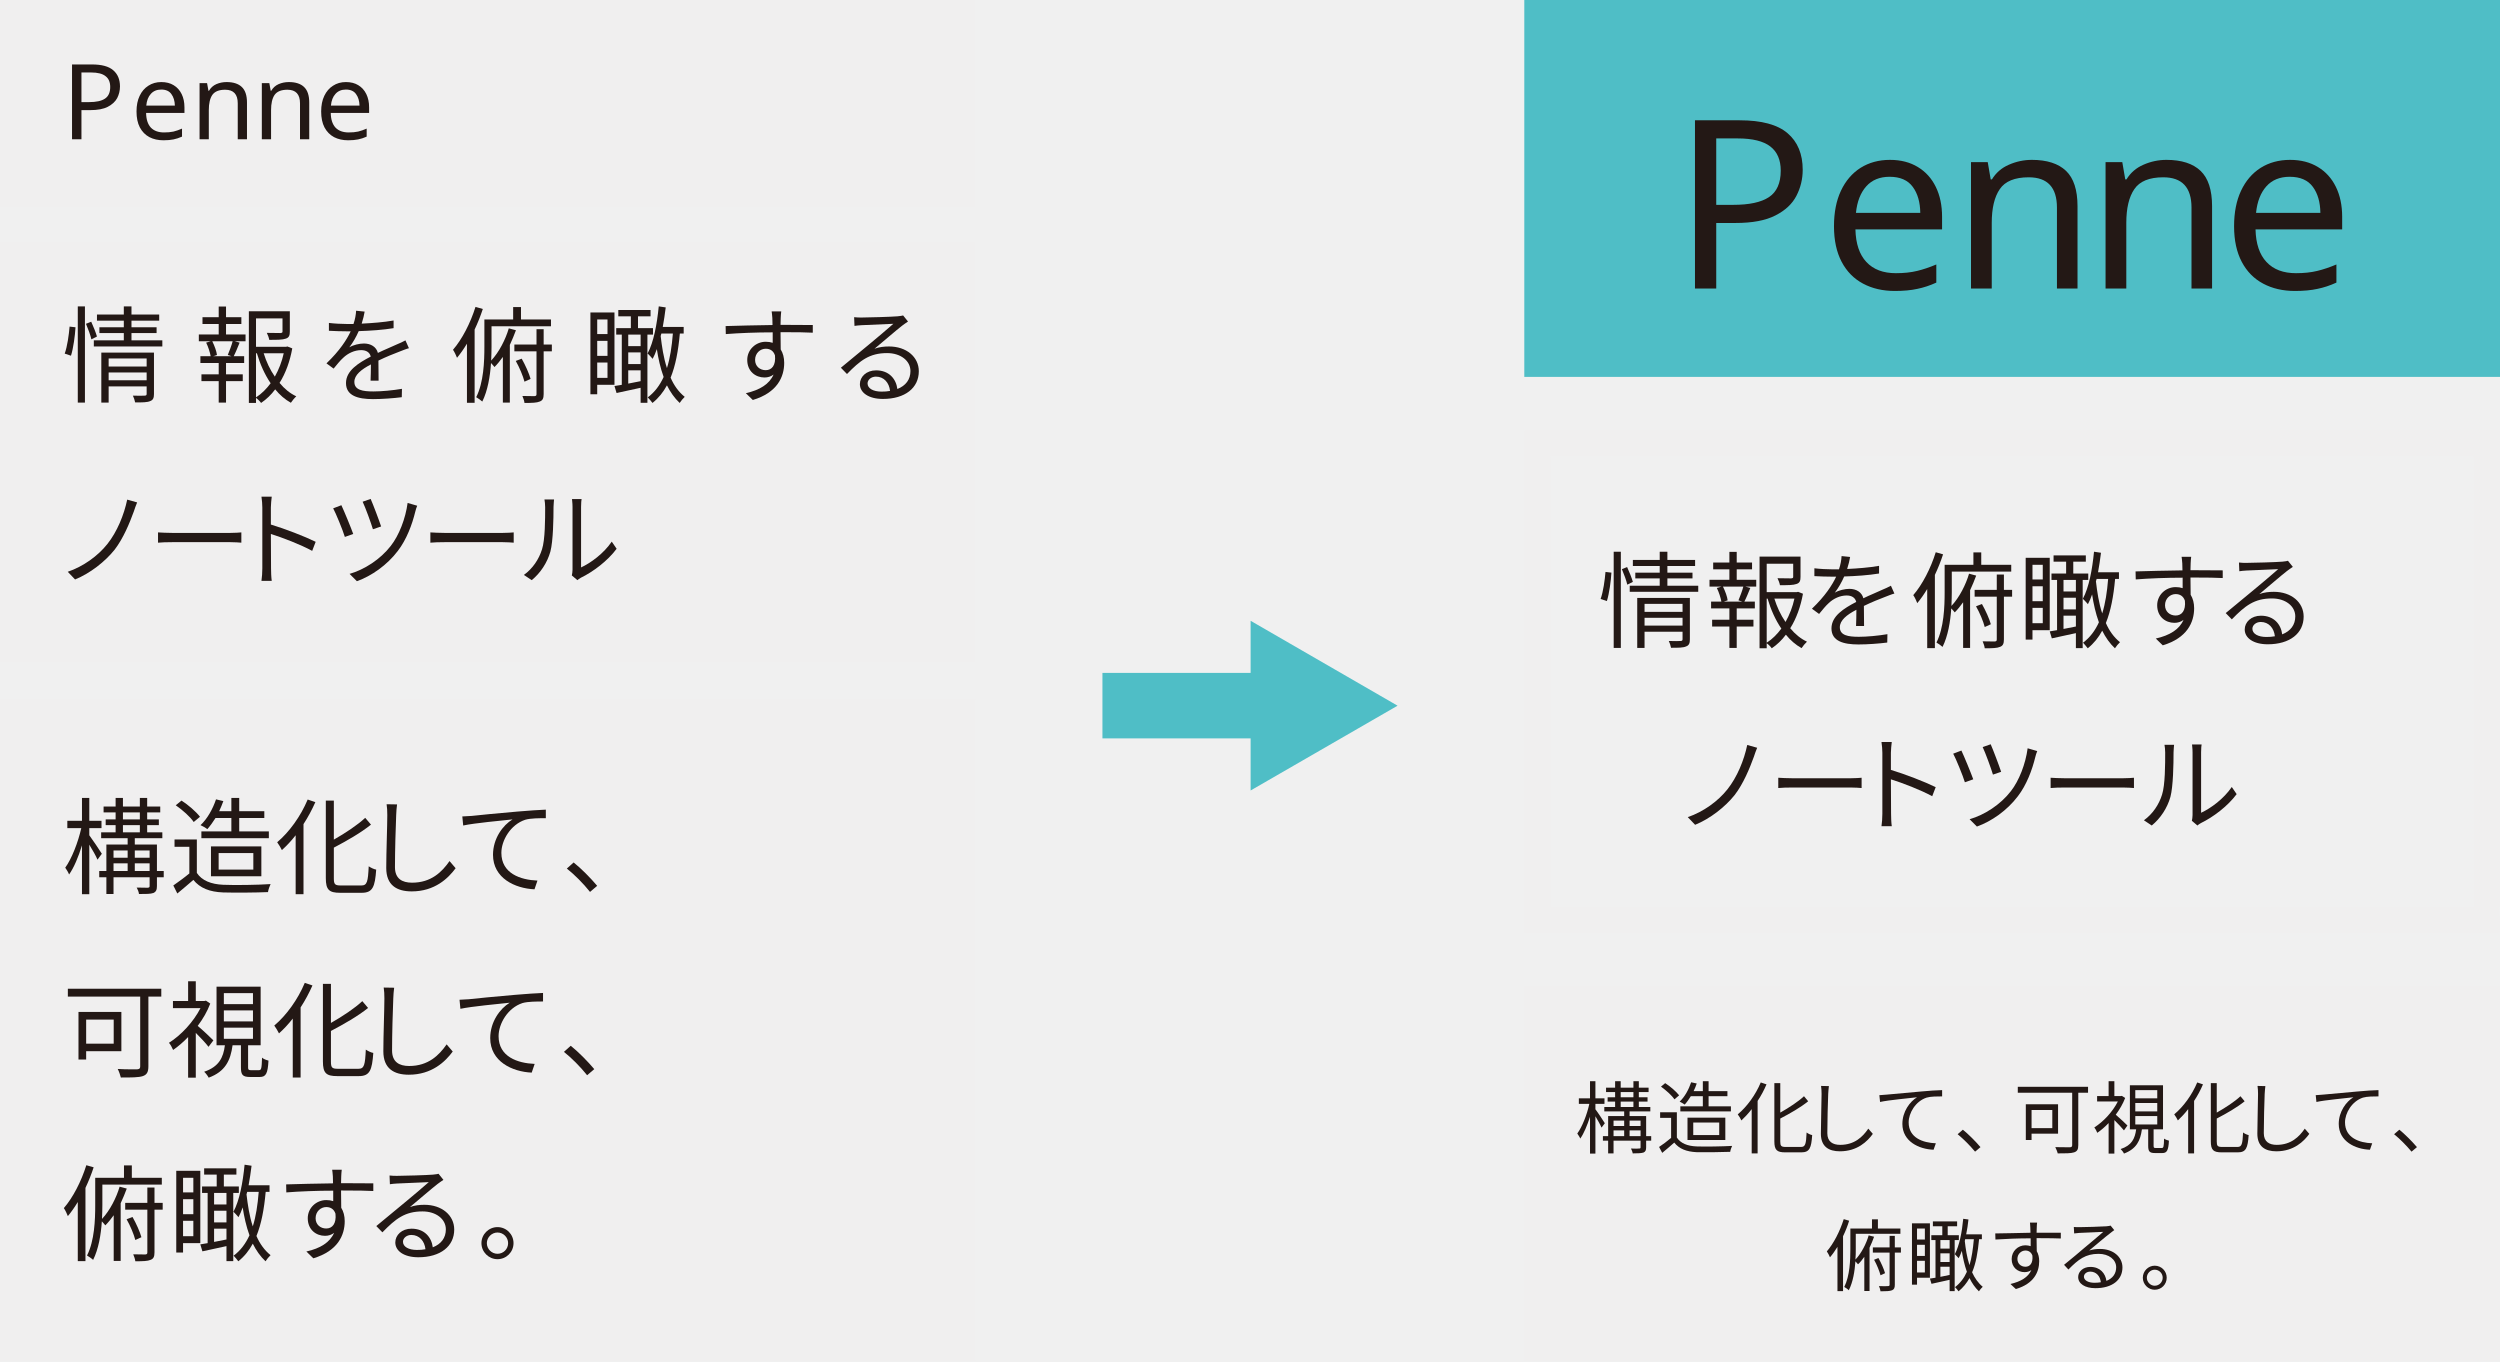
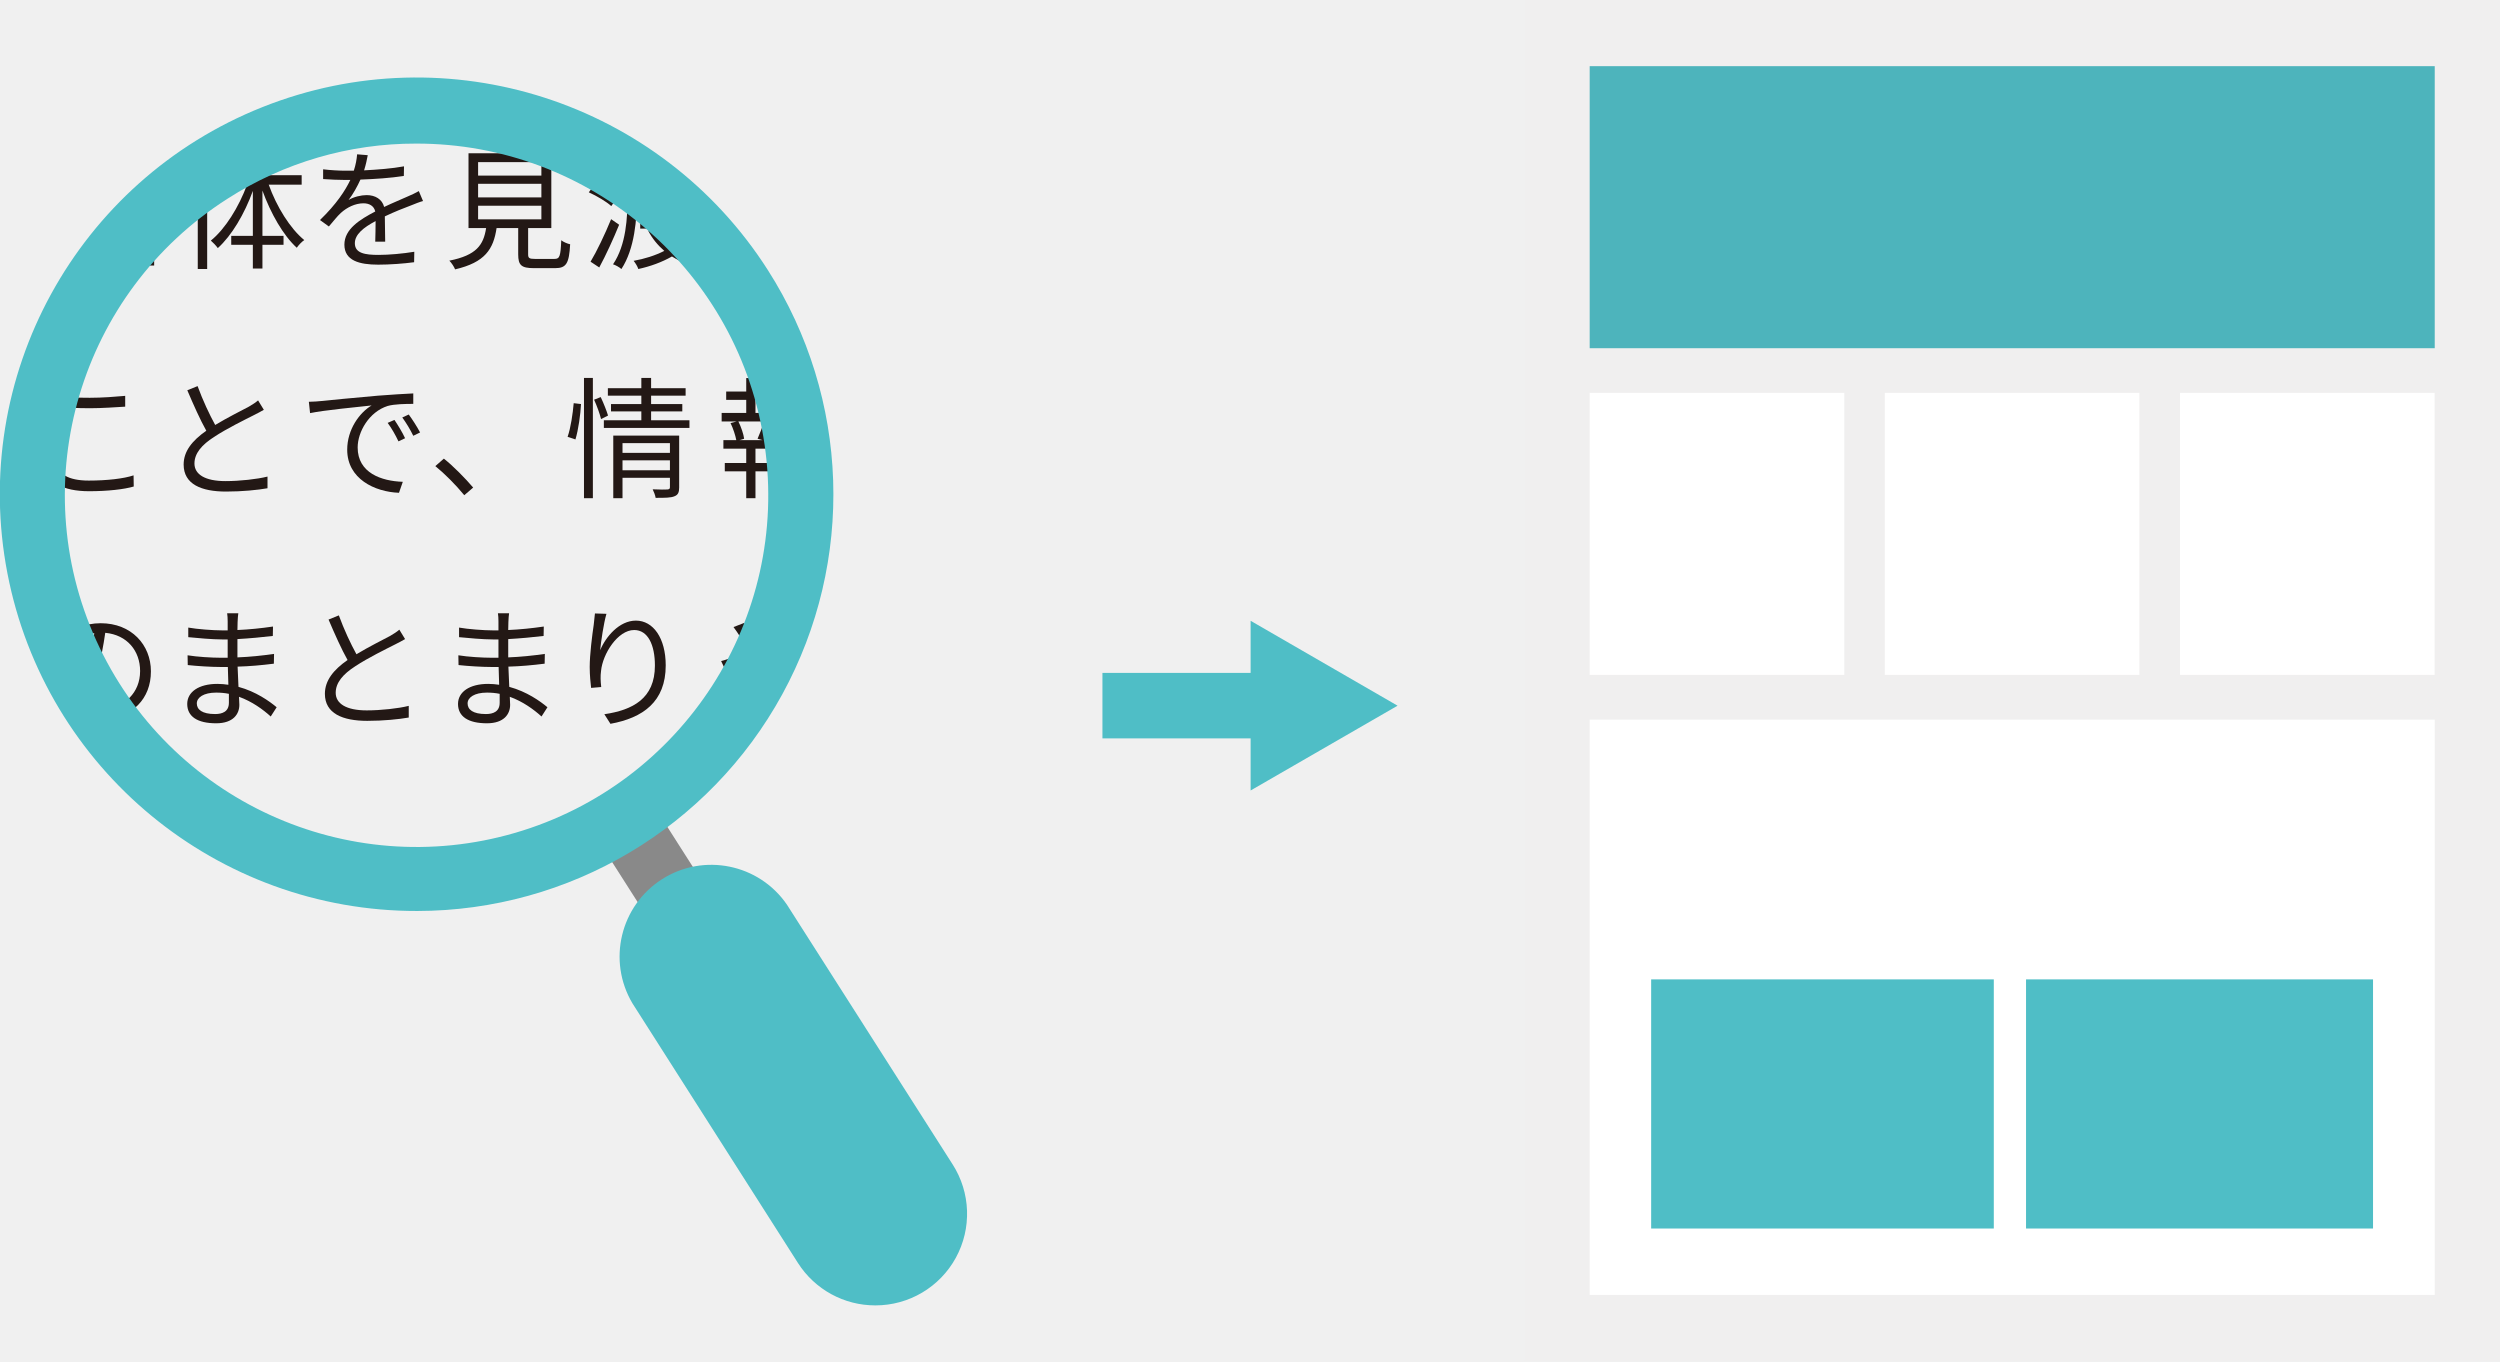
<svg xmlns="http://www.w3.org/2000/svg" id="レイヤー_1" data-name="レイヤー 1" viewBox="0 0 224.07 121.99">
  <defs>
-     <style>.cls-1{fill:#4fbec6;}.cls-2{fill:#f0efef;}.cls-10,.cls-11,.cls-12,.cls-13,.cls-14,.cls-15,.cls-16,.cls-17,.cls-18,.cls-19,.cls-20,.cls-21,.cls-22,.cls-23,.cls-24,.cls-25,.cls-26,.cls-27,.cls-28,.cls-29,.cls-3,.cls-30,.cls-31,.cls-32,.cls-33,.cls-34,.cls-35,.cls-36,.cls-37,.cls-38,.cls-39,.cls-4,.cls-40,.cls-41,.cls-42,.cls-5,.cls-6,.cls-7,.cls-8,.cls-9{isolation:isolate;}.cls-10,.cls-11,.cls-12,.cls-13,.cls-14,.cls-15,.cls-16,.cls-17,.cls-18,.cls-19,.cls-20,.cls-21,.cls-22,.cls-23,.cls-24,.cls-25,.cls-26,.cls-30,.cls-31,.cls-4,.cls-5,.cls-6,.cls-7,.cls-8,.cls-9{font-size:9.39px;}.cls-10,.cls-11,.cls-12,.cls-13,.cls-14,.cls-15,.cls-16,.cls-17,.cls-18,.cls-19,.cls-20,.cls-21,.cls-22,.cls-23,.cls-24,.cls-25,.cls-26,.cls-27,.cls-28,.cls-29,.cls-30,.cls-31,.cls-32,.cls-33,.cls-34,.cls-35,.cls-36,.cls-37,.cls-38,.cls-39,.cls-4,.cls-40,.cls-41,.cls-42,.cls-5,.cls-6,.cls-7,.cls-8,.cls-9{fill:#231815;font-family:YuGo-Medium-83pv-RKSJ-H, YuGothic;}.cls-4{letter-spacing:-0.01em;}.cls-5{letter-spacing:0.02em;}.cls-6{letter-spacing:0.01em;}.cls-8{letter-spacing:0.27em;}.cls-9{letter-spacing:0.2em;}.cls-10{letter-spacing:0.2em;}.cls-11{letter-spacing:0.26em;}.cls-12{letter-spacing:0.16em;}.cls-13{letter-spacing:-0.07em;}.cls-14{letter-spacing:-0.27em;}.cls-15{letter-spacing:-0.18em;}.cls-16{letter-spacing:-0.28em;}.cls-17{letter-spacing:-0.1em;}.cls-18{letter-spacing:-0.13em;}.cls-19{letter-spacing:0.02em;}.cls-20{letter-spacing:0.03em;}.cls-21{letter-spacing:0.01em;}.cls-22{letter-spacing:-0.08em;}.cls-23{letter-spacing:-0.28em;}.cls-24{letter-spacing:-0.05em;}.cls-25{letter-spacing:-1em;}.cls-26{letter-spacing:0.02em;}.cls-27,.cls-28,.cls-29{font-size:21.13px;}.cls-27{letter-spacing:-0.03em;}.cls-29{letter-spacing:-0.01em;}.cls-30{letter-spacing:-0.04em;}.cls-31{letter-spacing:-0.04em;}.cls-32,.cls-33,.cls-34,.cls-35,.cls-36,.cls-37,.cls-38,.cls-39,.cls-40,.cls-41,.cls-42{font-size:7.04px;}.cls-32{letter-spacing:0.04em;}.cls-33{letter-spacing:0.02em;}.cls-34{letter-spacing:-0.07em;}.cls-35{letter-spacing:-0.27em;}.cls-36{letter-spacing:-0.05em;}.cls-37{letter-spacing:-0.74em;}.cls-38{letter-spacing:0.01em;}.cls-39{letter-spacing:-1em;}.cls-40{letter-spacing:0.03em;}.cls-41{letter-spacing:-0.07em;}.cls-42{letter-spacing:-0.07em;}</style>
+     <style>.cls-1{fill:none;}.cls-2{fill:#f0efef;}.cls-3{fill:#4db4bc;}.cls-4{fill:#fff;}.cls-5{fill:#4fbec6;}.cls-6{fill:#898989;}.cls-7{clip-path:url(#clip-path);}.cls-10,.cls-11,.cls-12,.cls-13,.cls-14,.cls-15,.cls-16,.cls-18,.cls-19,.cls-20,.cls-21,.cls-22,.cls-23,.cls-8,.cls-9{isolation:isolate;}.cls-10,.cls-11,.cls-12,.cls-13,.cls-14,.cls-15,.cls-16,.cls-18,.cls-19,.cls-20,.cls-21,.cls-22,.cls-23,.cls-9{font-size:11.74px;fill:#231815;font-family:YuGo-Medium-83pv-RKSJ-H, YuGothic;}.cls-9{letter-spacing:0.1em;}.cls-10{letter-spacing:0.04em;}.cls-11{letter-spacing:-0.04em;}.cls-12{letter-spacing:0.07em;}.cls-14{letter-spacing:-0.05em;}.cls-15{letter-spacing:-0.06em;}.cls-16{letter-spacing:-0.01em;}.cls-17{letter-spacing:-0.5em;}.cls-18{letter-spacing:0.16em;}.cls-19{letter-spacing:0.07em;}.cls-20{letter-spacing:-0.05em;}.cls-21{letter-spacing:-0.08em;}.cls-22{letter-spacing:-0.05em;}.cls-23{letter-spacing:0.02em;}</style>
+     <clipPath id="clip-path">
+       <circle class="cls-1" cx="37.34" cy="44.31" r="34.42" />
+     </clipPath>
  </defs>
-   <rect class="cls-1" x="98.81" y="60.31" width="15.5" height="5.87" />
-   <polygon class="cls-1" points="112.09 70.85 125.26 63.25 112.09 55.64 112.09 70.85" />
-   <rect class="cls-2" width="87.45" height="18.49" />
-   <rect class="cls-2" y="21.68" width="87.45" height="37.64" />
-   <rect class="cls-2" y="62.66" width="87.45" height="59.32" />
-   <g class="cls-3">
-     <text class="cls-4" transform="translate(5.55 12.48)">P</text>
-     <text class="cls-5" transform="translate(11.72 12.48)">e</text>
-     <text class="cls-6" transform="translate(17.09 12.48)">n</text>
-     <text class="cls-5" transform="translate(22.67 12.48)">n</text>
-     <text class="cls-7" transform="translate(28.27 12.48)">e</text>
+   <rect class="cls-2" x="136.62" width="87.45" height="121.98" />
+   <rect class="cls-3" x="142.48" y="5.93" width="75.74" height="25.28" />
+   <rect class="cls-4" x="142.48" y="35.21" width="22.82" height="25.28" />
+   <rect class="cls-4" x="195.39" y="35.21" width="22.82" height="25.28" />
+   <rect class="cls-4" x="168.93" y="35.21" width="22.82" height="25.28" />
+   <rect class="cls-4" x="142.48" y="64.5" width="75.74" height="51.56" />
+   <rect class="cls-5" x="147.99" y="87.78" width="30.71" height="22.33" />
+   <rect class="cls-5" x="181.59" y="87.78" width="31.1" height="22.33" />
+   <rect class="cls-6" x="56.11" y="72.4" width="5.87" height="11.94" transform="translate(-32.87 44.03) rotate(-32.52)" />
+   <g class="cls-7">
+     <g class="cls-8">
+       <text class="cls-9" transform="translate(2.91 23.19)">全</text>
+       <text class="cls-10" transform="translate(15.85 23.19)">体</text>
+       <text class="cls-11" transform="translate(27.57 23.19)">を</text>
+       <text class="cls-12" transform="translate(39.82 23.19)">見</text>
+       <text class="cls-12" transform="translate(52.32 23.19)">渡</text>
+       <text class="cls-13" transform="translate(64.9 23.19)">す</text>
+       <text class="cls-14" transform="translate(2.19 43.73)">こ</text>
+       <text class="cls-15" transform="translate(14.1 43.73)">と</text>
+       <text class="cls-16" transform="translate(26.76 43.73)">で<tspan class="cls-17" x="11.65" y="0">、</tspan>
+       </text>
+       <text class="cls-18" transform="translate(50.56 43.73)">情</text>
+       <text class="cls-13" transform="translate(64.18 43.73)">報</text>
+       <text class="cls-19" transform="translate(2.87 64.28)">の</text>
+       <text class="cls-20" transform="translate(14.64 64.28)">ま</text>
+       <text class="cls-15" transform="translate(26.76 64.28)">と</text>
+       <text class="cls-21" transform="translate(38.91 64.28)">ま</text>
+       <text class="cls-22" transform="translate(50.37 64.28)">り</text>
+       <text class="cls-23" transform="translate(63.93 64.28)">や</text>
+     </g>
  </g>
-   <g class="cls-3">
-     <text class="cls-8" transform="translate(5.55 35.35)">情</text>
-     <text class="cls-9" transform="translate(17.43 35.35)">報</text>
-     <text class="cls-10" transform="translate(28.37 35.35)">を</text>
-     <text class="cls-11" transform="translate(40.43 35.35)">俯</text>
-     <text class="cls-11" transform="translate(52.23 35.35)">瞰</text>
-     <text class="cls-12" transform="translate(64.13 35.35)">す</text>
-     <text class="cls-13" transform="translate(74.32 35.35)">る</text>
-     <text class="cls-14" transform="translate(4.76 51.78)">ノ</text>
-     <text class="cls-15" transform="translate(13.21 51.78)">ー</text>
-     <text class="cls-16" transform="translate(20.34 51.78)">ト</text>
-     <text class="cls-17" transform="translate(28.94 51.78)">ツ</text>
-     <text class="cls-18" transform="translate(37.62 51.78)">ー</text>
-     <text class="cls-19" transform="translate(46.33 51.78)">ル</text>
-   </g>
-   <g class="cls-3">
-     <text class="cls-20" transform="translate(5.55 79.41)">構</text>
-     <text class="cls-21" transform="translate(15.19 79.41)">造</text>
-     <text class="cls-22" transform="translate(24.64 79.41)">化</text>
-     <text class="cls-23" transform="translate(32.4 79.41)">し</text>
-     <text class="cls-24" transform="translate(40.64 79.41)">て</text>
-     <text class="cls-25" transform="translate(50.32 79.41)">、</text>
-     <text class="cls-7" transform="translate(5.55 95.84)">可</text>
-     <text class="cls-7" transform="translate(14.97 95.84)">視</text>
-     <text class="cls-22" transform="translate(24.38 95.84)">化</text>
-     <text class="cls-23" transform="translate(32.14 95.84)">し</text>
-     <text class="cls-24" transform="translate(40.39 95.84)">て</text>
-     <text class="cls-25" transform="translate(50.06 95.84)">、</text>
-     <text class="cls-26" transform="translate(5.55 112.28)">俯</text>
-     <text class="cls-26" transform="translate(15.11 112.28)">瞰</text>
-     <text class="cls-22" transform="translate(24.74 112.28)">す</text>
-     <text class="cls-13" transform="translate(32.68 112.28)">る</text>
-     <text class="cls-25" transform="translate(42.76 112.28)">。</text>
-   </g>
-   <rect class="cls-1" x="136.62" width="87.45" height="33.78" />
-   <path class="cls-2" d="M221.71,40.9V81.25H139V40.9h82.75m2.35-2.35H136.61V83.6h87.45Z" />
-   <rect class="cls-2" x="136.61" y="88.38" width="87.45" height="33.61" />
-   <g class="cls-3">
-     <text class="cls-27" transform="translate(149.87 25.86)">P</text>
-     <text class="cls-28" transform="translate(163.22 25.86)">e</text>
-     <text class="cls-29" transform="translate(174.86 25.86)">n</text>
-     <text class="cls-29" transform="translate(186.92 25.86)">n</text>
-     <text class="cls-28" transform="translate(199.08 25.86)">e</text>
-   </g>
-   <g class="cls-3">
-     <text class="cls-26" transform="translate(143.21 57.34)">情</text>
-     <text class="cls-30" transform="translate(152.83 57.34)">報</text>
-     <text class="cls-31" transform="translate(161.51 57.34)">を</text>
-     <text class="cls-26" transform="translate(171.31 57.34)">俯</text>
-     <text class="cls-26" transform="translate(180.87 57.34)">瞰</text>
-     <text class="cls-22" transform="translate(190.5 57.34)">す</text>
-     <text class="cls-13" transform="translate(198.44 57.34)">る</text>
-     <text class="cls-14" transform="translate(149.96 73.77)">ノ</text>
-     <text class="cls-15" transform="translate(158.43 73.77)">ー</text>
-     <text class="cls-16" transform="translate(165.54 73.77)">ト</text>
-     <text class="cls-17" transform="translate(174.14 73.77)">ツ</text>
-     <text class="cls-18" transform="translate(182.84 73.77)">ー</text>
-     <text class="cls-19" transform="translate(191.53 73.77)">ル</text>
-   </g>
-   <g class="cls-3">
-     <text class="cls-32" transform="translate(141.15 102.83)">構</text>
-     <text class="cls-33" transform="translate(148.45 102.83)">造</text>
-     <text class="cls-34" transform="translate(155.61 102.83)">化</text>
-     <text class="cls-35" transform="translate(161.53 102.83)">し</text>
-     <text class="cls-36" transform="translate(167.85 102.83)">て</text>
-     <text class="cls-37" transform="translate(175.1 102.83)">、</text>
-     <text class="cls-38" transform="translate(180.46 102.83)">可視</text>
-     <text class="cls-34" transform="translate(194.73 102.83)">化</text>
-     <text class="cls-35" transform="translate(200.65 102.83)">し</text>
-     <text class="cls-36" transform="translate(206.96 102.83)">て</text>
-     <text class="cls-39" transform="translate(214.22 102.83)">、</text>
-     <text class="cls-40" transform="translate(163.61 115.16)">俯</text>
-     <text class="cls-40" transform="translate(170.85 115.16)">瞰</text>
-     <text class="cls-41" transform="translate(178.16 115.16)">す</text>
-     <text class="cls-42" transform="translate(184.2 115.16)">る</text>
-     <text class="cls-39" transform="translate(191.76 115.16)">。</text>
-   </g>
+   <path class="cls-5" d="M37.4,81.65A37.35,37.35,0,1,1,68.83,24.22h0A37.34,37.34,0,0,1,37.4,81.65Zm-.12-68.78A31.15,31.15,0,0,0,20.41,17.8a31.52,31.52,0,1,0,16.87-4.93Z" />
+   <path class="cls-5" d="M78.46,117a8.21,8.21,0,0,1-6.94-3.8L56.68,89.92a8.22,8.22,0,0,1,13.85-8.84l14.85,23.28A8.21,8.21,0,0,1,78.46,117Z" />
+   <rect class="cls-5" x="98.81" y="60.31" width="15.5" height="5.87" />
+   <polygon class="cls-5" points="112.09 70.85 125.26 63.25 112.09 55.64 112.09 70.85" />
</svg>
